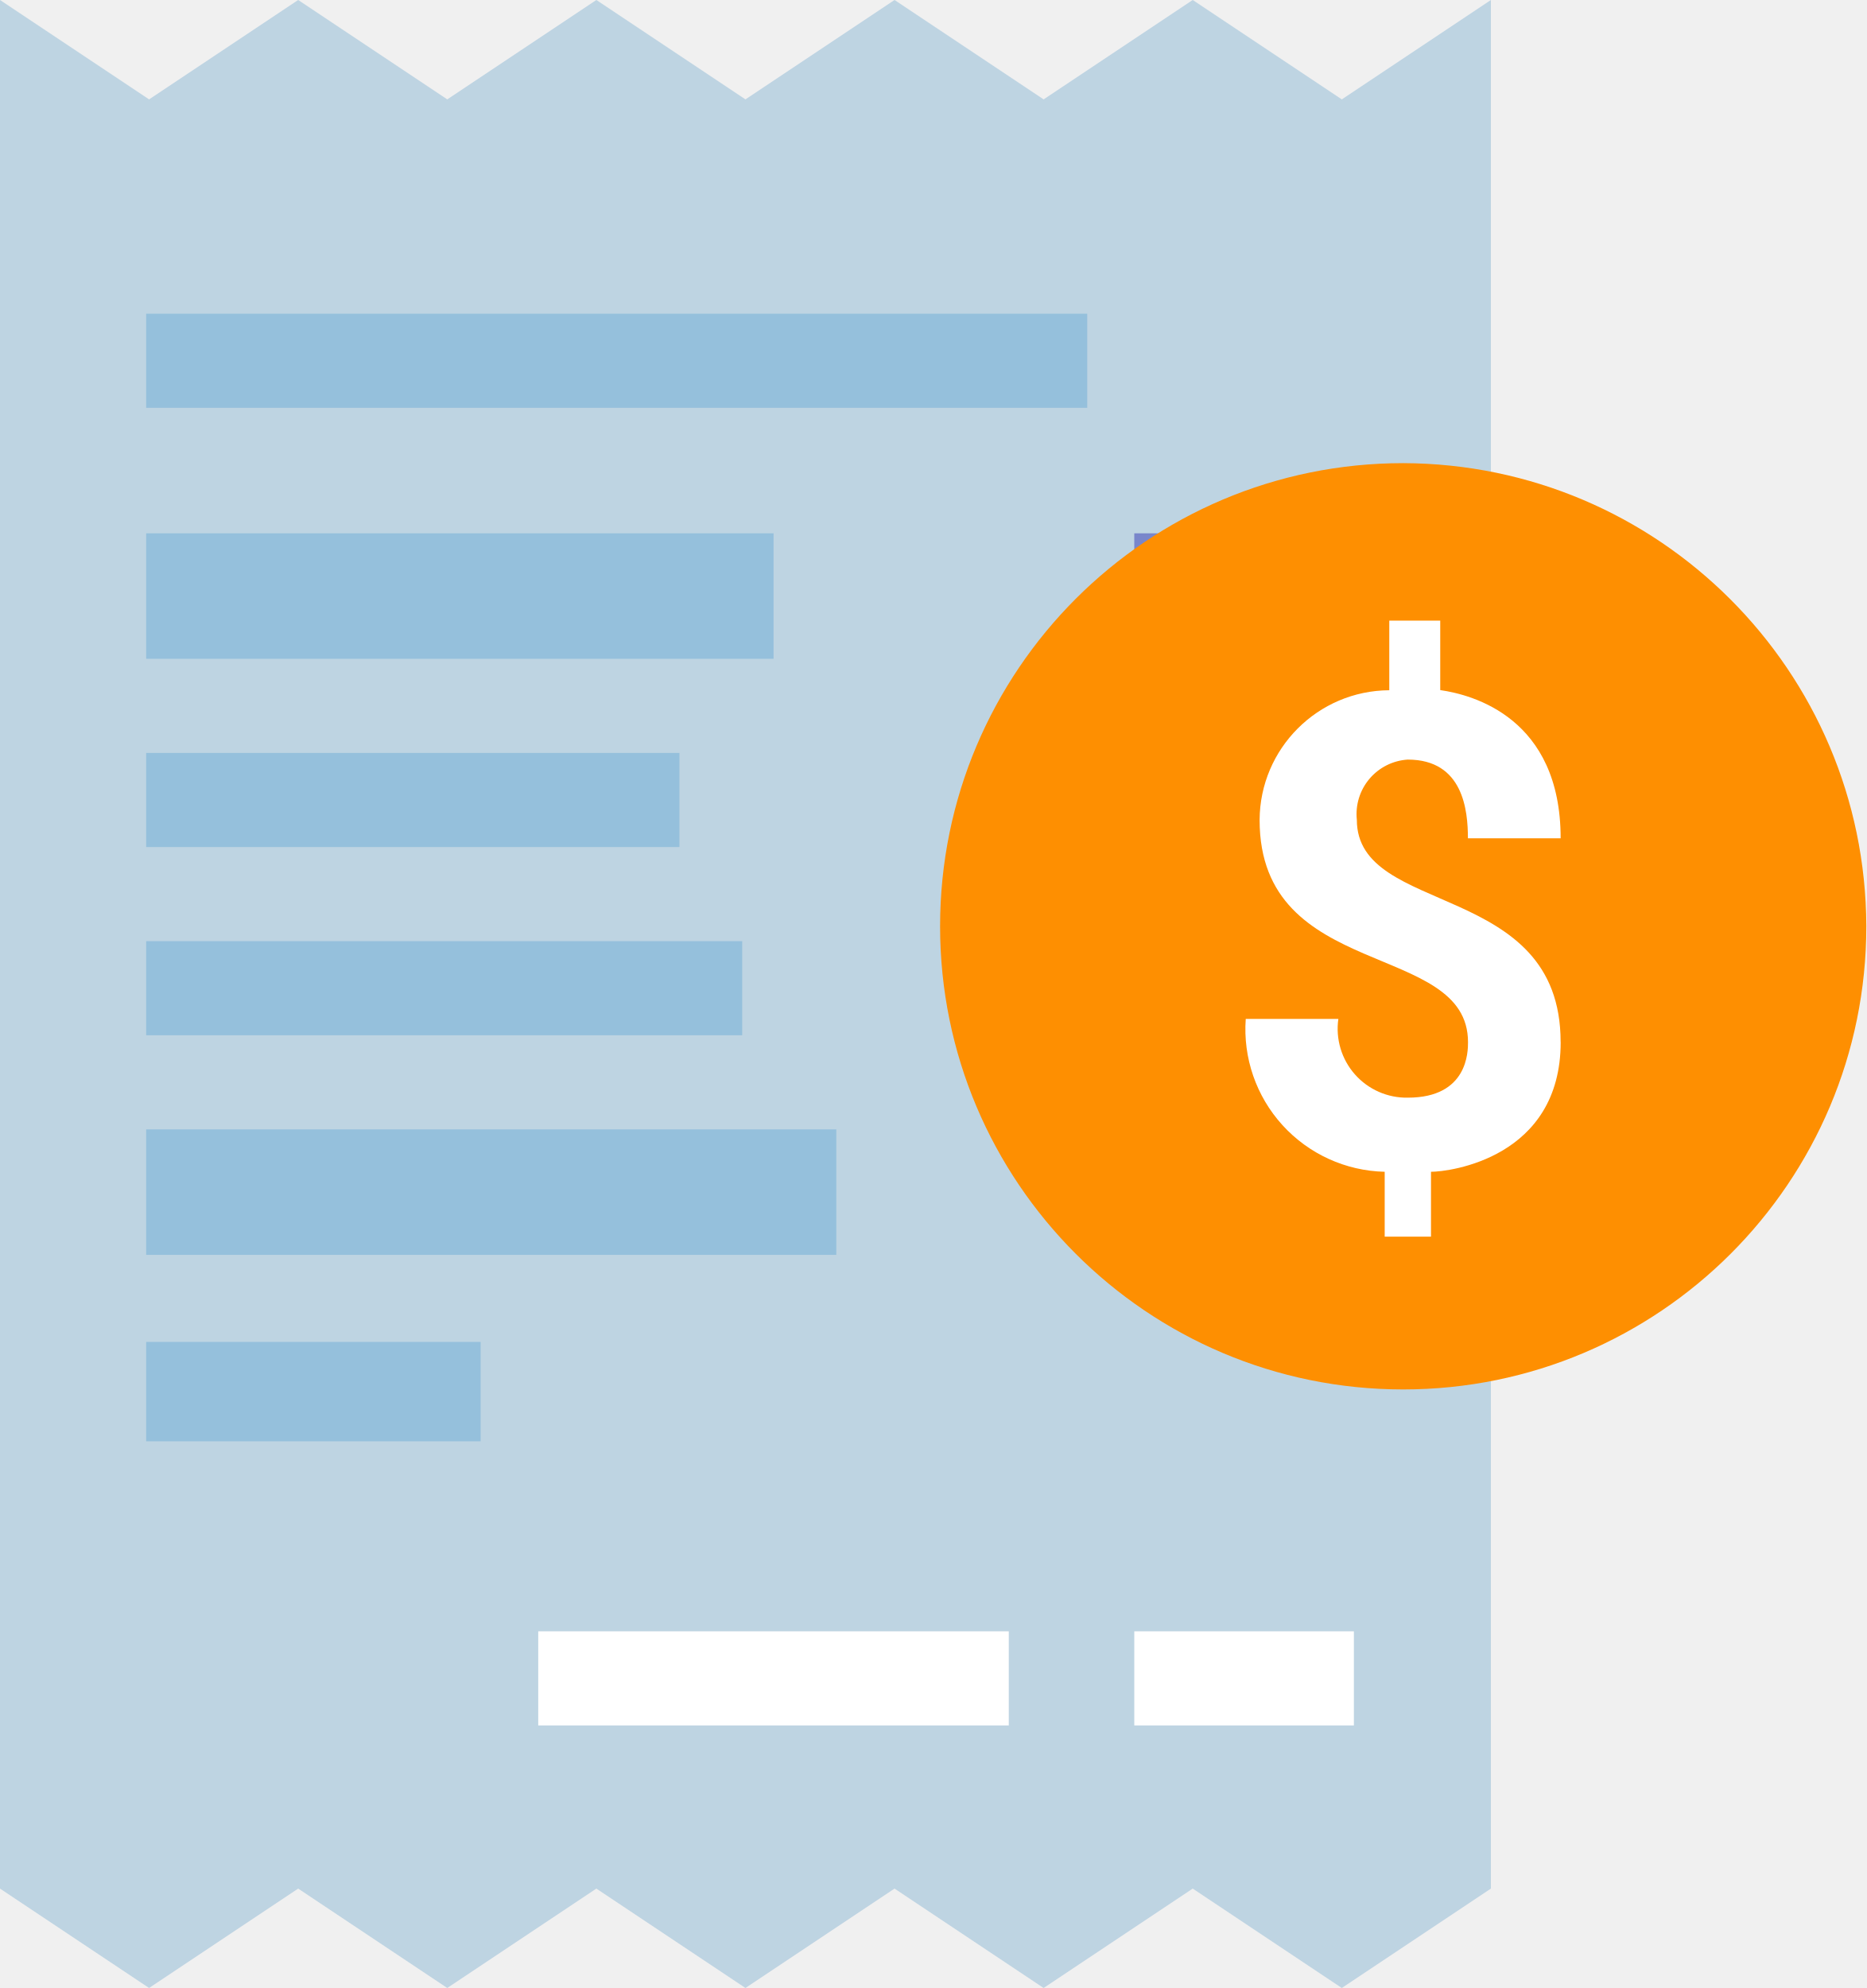
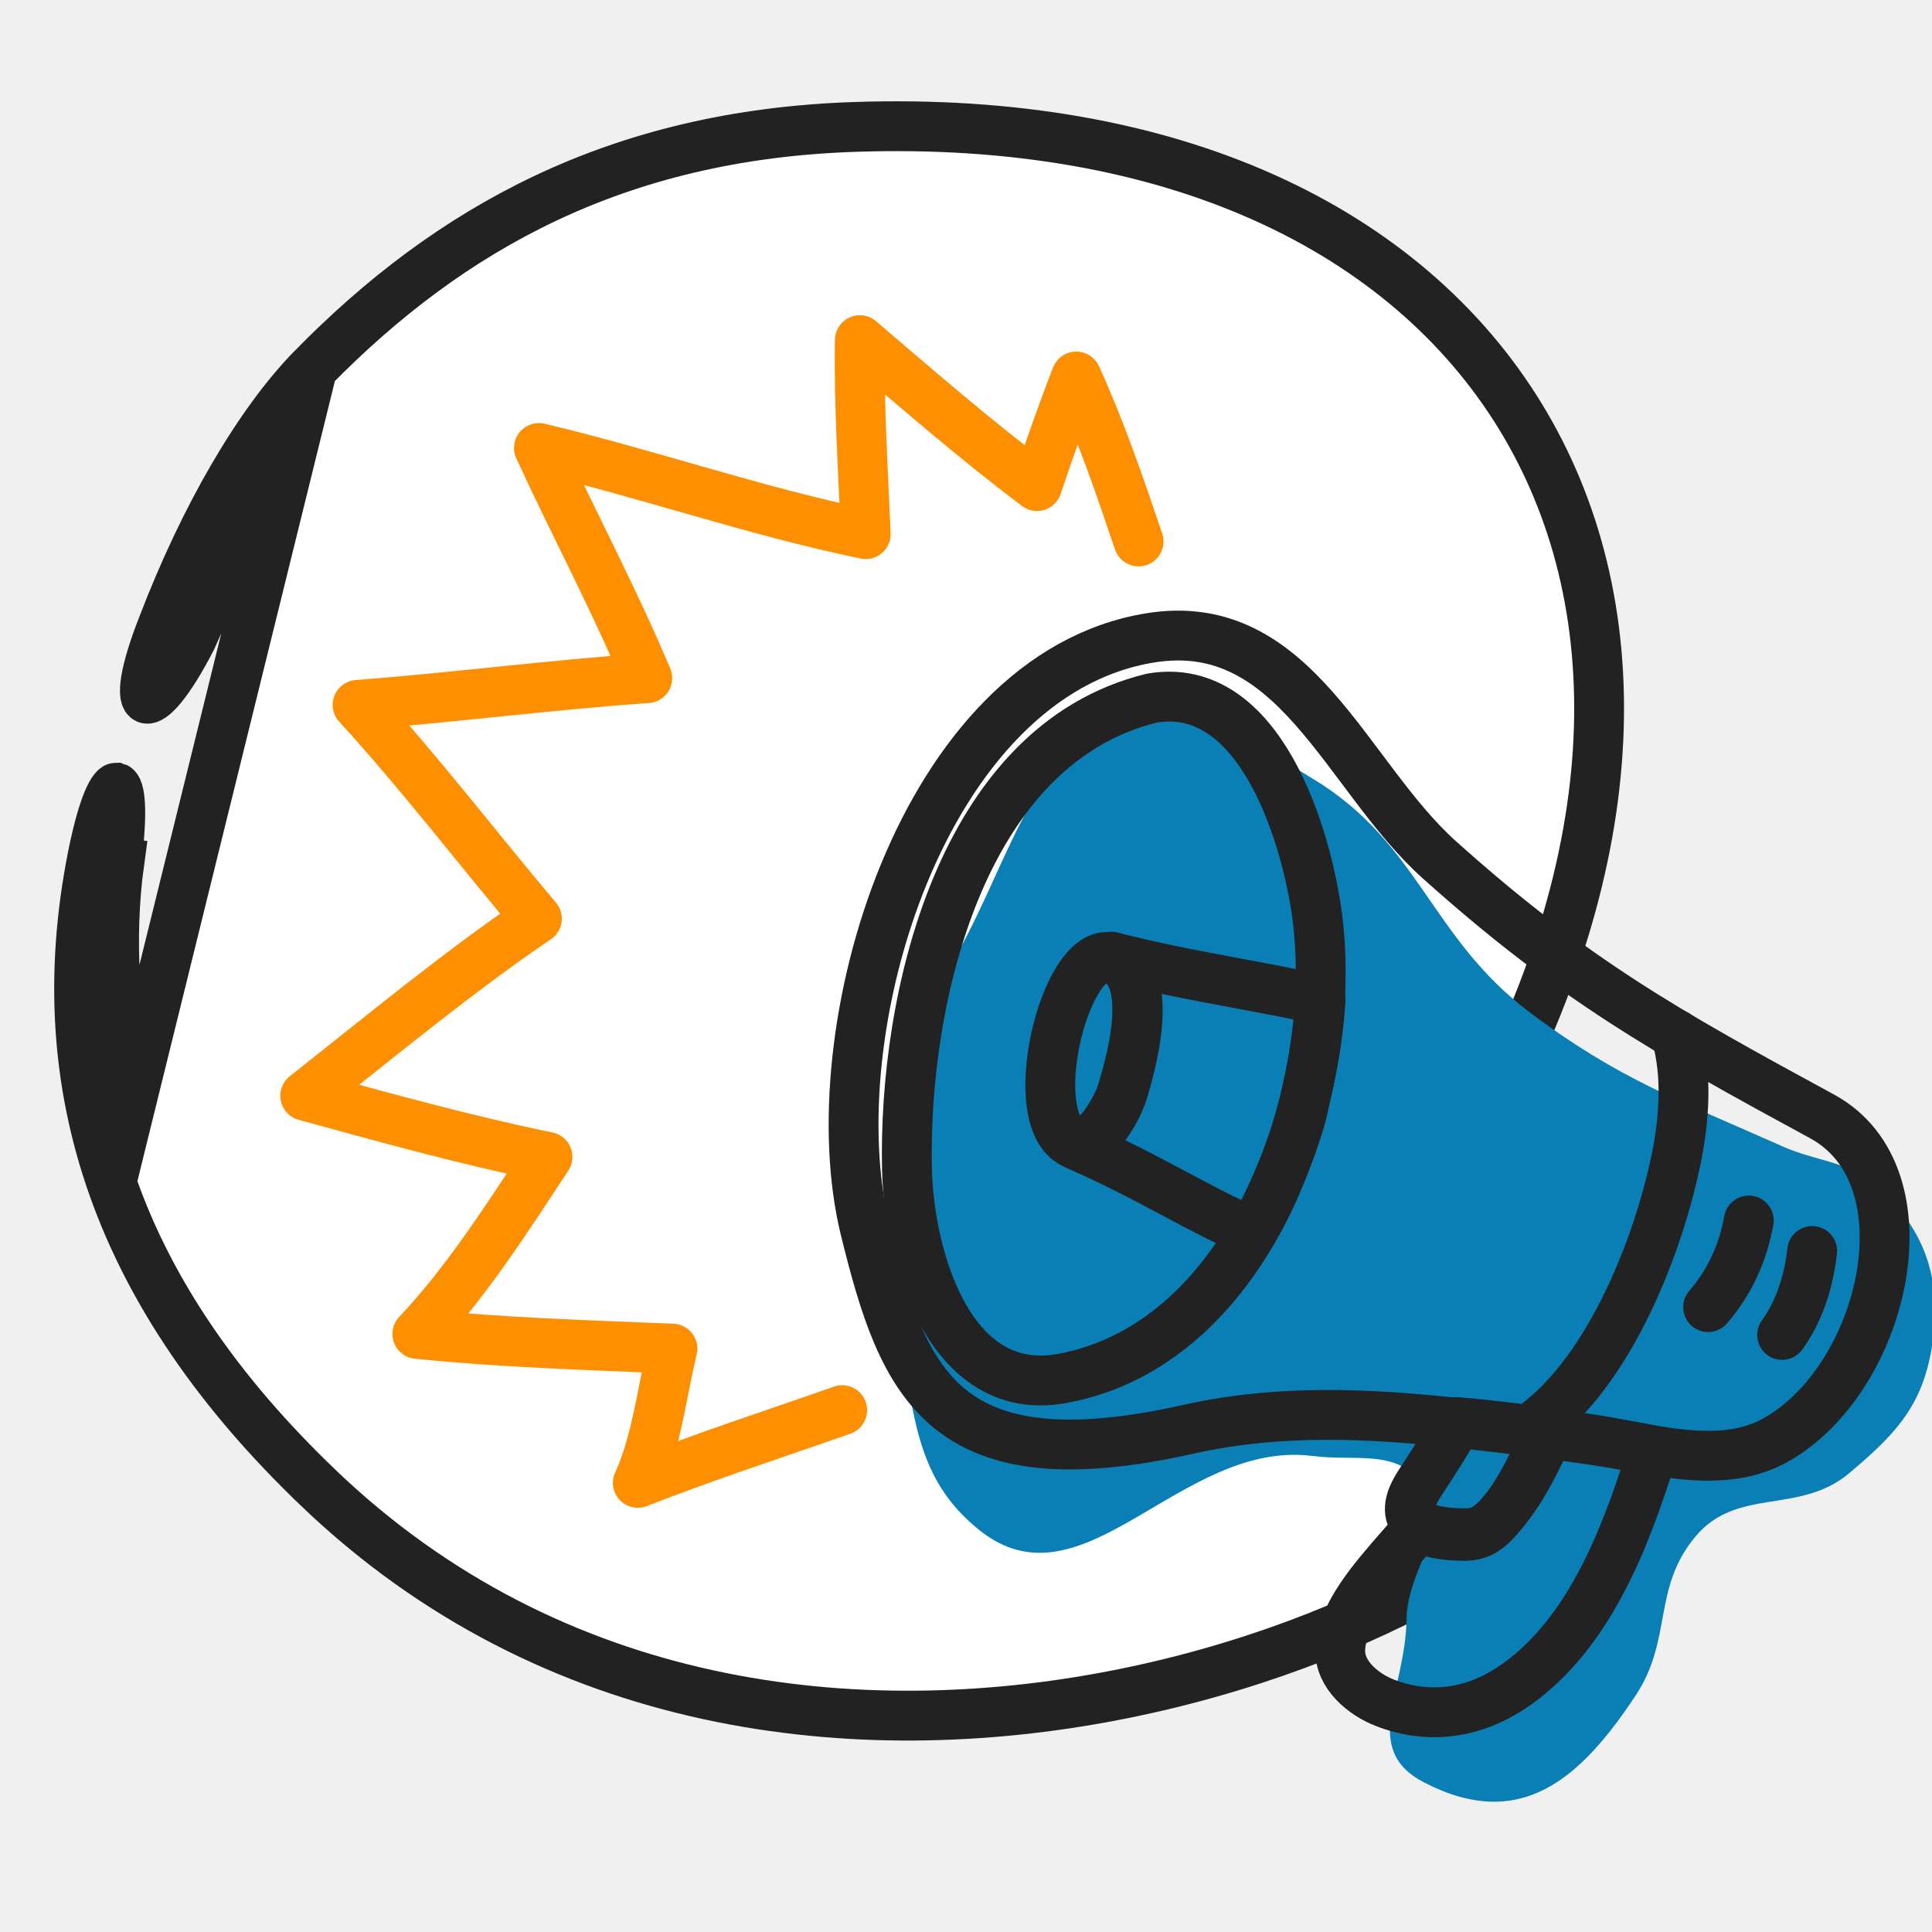
- <svg xmlns="http://www.w3.org/2000/svg" height="68" viewBox="0 0 63.842 68" width="63.842">
-   <path d="m63 4v64.6l-5.1 3.4-5.1-3.4-5.1 3.4-5.1-3.4-5.1 3.4-5.1-3.4-5.1 3.4-5.1-3.4-5.1 3.4-5.1-3.4v-64.6l5.1 3.4 5.1-3.4 5.1 3.4 5.1-3.4 5.1 3.4 5.1-3.4 5.1 3.4 5.1-3.4 5.1 3.4z" fill="#2980b9" opacity=".25" transform="translate(-12 -4)" />
-   <path d="m5 18.242h21.462v4.292h-21.462z" fill="#95c0dc" />
-   <path d="m38.801 18.242h7.512v4.292h-7.512z" fill="#7986cb" />
-   <path d="m5 25.754h18.242v3.219h-18.242z" fill="#95c0dc" />
-   <path d="m38.801 25.754h7.512v3.219h-7.512z" fill="#7986cb" />
-   <path d="m5 32.192h20.389v3.219h-20.389z" fill="#95c0dc" />
-   <path d="m38.801 32.192h7.512v3.219h-7.512z" fill="#7986cb" />
-   <path d="m5 38.631h23.608v4.292h-23.608z" fill="#95c0dc" />
-   <path d="m38.801 38.631h7.512v4.292h-7.512z" fill="#7986cb" />
-   <path d="m5 10.731h32.192v3.219h-32.192z" fill="#95c0dc" />
-   <path d="m38.801 55.8h7.512v3.219h-7.512z" fill="#fff" />
-   <path d="m18.412 55.8h16.096v3.219h-16.096z" fill="#fff" />
-   <path d="m26.441 31v3.4h-11.441v-3.4z" fill="#95c0dc" transform="translate(-10 14.9)" />
-   <path d="m33.684 29.842a15.842 15.842 0 1 1 -15.842-15.842 15.889 15.889 0 0 1 15.842 15.842" fill="#fe8f01" transform="translate(30.158 1.842)" />
-   <path d="m19.373 31.816c0 3.961-3.8 4.436-4.436 4.436v2.218h-1.584v-2.218a4.878 4.878 0 0 1 -4.753-5.228h3.168a2.357 2.357 0 0 0 2.376 2.693c2.059 0 2.059-1.584 2.059-1.9 0-3.485-7.129-2.059-7.129-7.6a4.461 4.461 0 0 1 4.436-4.436v-2.381h1.743v2.376c1.109.158 4.119.951 4.119 5.07h-3.172c0-.951-.158-2.693-2.059-2.693a1.868 1.868 0 0 0 -1.741 2.059c0 3.327 6.971 2.059 6.971 7.6" fill="#fff" transform="translate(34.014 3.829)" />
+ <svg xmlns="http://www.w3.org/2000/svg" width="72" height="72" viewBox="0 0 72 72" fill="none">
+   <g clip-path="url(#clip0_1_4545)">
+     <path d="M11.64 13.73L11.64 13.73C16.757 8.504 22.996 5.029 31.826 4.731L31.826 4.731C43.767 4.318 52.404 8.586 56.641 15.486C60.878 22.386 60.735 31.952 55.045 42.18C53.38 45.173 52.549 47.452 52.304 49.147C52.059 50.843 52.398 51.972 53.099 52.636C53.798 53.298 54.828 53.47 55.905 53.315C56.984 53.16 58.129 52.675 59.082 51.997L59.083 51.996C59.459 51.726 59.77 51.553 60.011 51.467C60.259 51.379 60.405 51.393 60.482 51.446C60.554 51.495 60.61 51.611 60.592 51.851C60.575 52.085 60.489 52.406 60.323 52.813C59.948 53.717 59.187 54.703 58.1 55.704C57.014 56.704 55.608 57.715 53.948 58.67C50.629 60.579 46.306 62.261 41.528 63.184C31.972 65.032 20.616 63.849 11.844 55.431L11.844 55.43C4.46 48.355 1.712 40.61 3.454 31.891C3.636 30.984 3.825 30.321 3.997 29.894C4.084 29.679 4.164 29.531 4.233 29.441C4.267 29.396 4.295 29.371 4.314 29.359C4.323 29.354 4.328 29.352 4.331 29.352C4.334 29.353 4.34 29.359 4.35 29.372C4.366 29.395 4.385 29.433 4.403 29.491C4.438 29.607 4.465 29.782 4.476 30.02C4.498 30.494 4.461 31.195 4.337 32.12C4.337 32.12 4.337 32.12 4.337 32.12L4.446 32.135C4.056 34.978 4.259 38.197 4.975 40.733L11.64 13.73ZM11.64 13.73C9.663 15.745 7.61 19.259 6.055 23.33L6.054 23.331C5.706 24.218 5.51 24.896 5.434 25.361C5.397 25.595 5.391 25.768 5.408 25.885C5.426 26.008 5.463 26.033 5.475 26.038C5.492 26.044 5.546 26.046 5.656 25.97C5.76 25.897 5.89 25.771 6.041 25.585C6.343 25.214 6.718 24.624 7.139 23.806L11.64 13.73Z" fill="white" stroke="#222222" stroke-width="1.857" />
+     <path d="M56.999 37.72C60.323 40.224 62.611 41.02 66.413 42.715C67.74 43.306 68.729 43.218 69.846 44.147C71.847 45.813 72.448 47.921 71.946 50.476C71.543 52.532 70.515 53.549 68.915 54.901C67.068 56.461 64.745 55.404 63.191 57.255C61.564 59.193 62.349 61.087 60.95 63.195C58.911 66.265 56.689 68.292 53.08 66.431C50.682 65.194 52.377 63.043 52.418 60.346C52.449 58.345 54.283 56.792 53.001 55.255C51.948 53.993 50.542 54.467 48.912 54.26C43.985 53.634 40.373 60.129 36.498 57.023C34.093 55.096 34.109 52.745 33.497 49.725C32.339 44.007 33.257 40.156 35.97 34.991C37.981 31.164 38.923 26.755 43.245 26.647C45.637 26.587 46.846 27.777 48.899 29.006C52.885 31.392 53.288 34.924 56.999 37.72Z" fill="#097FB5" />
+     <path fill-rule="evenodd" clip-rule="evenodd" d="M44.313 53.26C35.152 55.314 33.669 51.615 32.241 45.816C30.436 38.482 34.367 25.145 42.87 23.771C48.277 22.898 50.139 28.9 53.636 32.038C58.622 36.51 62.099 38.452 67.903 41.605C72.008 43.835 70.222 51.399 66.171 53.668C63.97 54.901 61.113 53.842 58.817 53.567C53.998 52.992 49.123 52.181 44.313 53.26V53.26Z" stroke="#222222" stroke-width="1.857" stroke-miterlimit="1.5" stroke-linecap="round" stroke-linejoin="round" />
+     <path d="M33.8 43.584C33.656 37.272 35.792 27.762 42.92 26.018C46.952 25.318 48.708 31.158 49.096 34.204C49.903 40.542 46.731 50.057 39.59 51.37C35.355 52.15 33.874 46.789 33.8 43.584Z" stroke="#222222" stroke-width="1.857" stroke-miterlimit="1.5" stroke-linecap="round" stroke-linejoin="round" />
+     <path fill-rule="evenodd" clip-rule="evenodd" d="M41.413 35.682C42.961 36.273 42.349 39.025 41.845 40.695C41.624 41.426 40.733 42.882 40.087 42.649C38.065 41.92 39.657 35.254 41.413 35.682Z" stroke="#222222" stroke-width="1.857" stroke-miterlimit="1.5" stroke-linecap="round" stroke-linejoin="round" />
+     <path d="M56.855 53.345C59.854 51.414 61.759 46.582 62.454 43.248C62.771 41.731 62.892 40.062 62.459 38.55" stroke="#222222" stroke-width="1.857" stroke-miterlimit="1.5" stroke-linecap="round" stroke-linejoin="round" />
+     <path d="M67.535 46.62C67.409 47.73 67.071 48.839 66.414 49.75" stroke="#222222" stroke-width="1.857" stroke-miterlimit="1.5" stroke-linecap="round" stroke-linejoin="round" />
+     <path d="M65.172 45.484C64.959 46.672 64.471 47.769 63.657 48.713" stroke="#222222" stroke-width="1.857" stroke-miterlimit="1.5" stroke-linecap="round" stroke-linejoin="round" />
+     <path d="M54.382 53.005C55.382 53.084 56.586 53.242 57.724 53.379C57.322 54.3 56.759 55.447 56.108 56.233C55.829 56.571 55.532 56.922 55.097 57.069C54.924 57.127 54.731 57.144 54.549 57.141C54.008 57.134 52.648 57.071 52.548 56.359C52.482 55.897 52.825 55.401 53.07 55.033C53.513 54.368 53.927 53.684 54.333 52.997" stroke="#222222" stroke-width="1.857" stroke-miterlimit="1.5" stroke-linecap="round" stroke-linejoin="round" />
+     <path d="M31.385 52.552C28.845 53.447 26.278 54.276 23.769 55.262C24.459 53.776 24.677 51.835 25.06 50.259C21.907 50.129 18.688 50.034 15.554 49.712C17.374 47.796 18.966 45.297 20.404 43.114C17.366 42.491 14.363 41.658 11.375 40.836C14.209 38.603 17.026 36.261 20.008 34.234C17.771 31.59 15.667 28.822 13.326 26.269C16.927 25.991 20.518 25.526 24.121 25.272C22.905 22.369 21.4 19.556 20.085 16.695C24.173 17.665 28.139 19.058 32.263 19.905C32.166 17.495 32.004 15.089 32.043 12.676C34.215 14.529 36.361 16.397 38.645 18.114C39.109 16.742 39.585 15.381 40.11 14.031C41.019 16.026 41.731 18.103 42.432 20.178" stroke="#fe8f01" stroke-width="1.857" stroke-miterlimit="1.5" stroke-linecap="round" stroke-linejoin="round" />
+     <path d="M57.622 53.428C57.229 54.362 56.679 55.524 56.042 56.32C55.769 56.661 55.478 57.018 55.051 57.166C54.881 57.225 54.692 57.241 54.513 57.238C54.128 57.232 53.322 57.195 52.868 56.901C52.669 57.142 52.447 57.395 52.218 57.656C51.184 58.837 49.99 60.201 49.947 61.478C49.916 62.42 50.817 63.155 51.623 63.463C53.369 64.131 55.077 63.815 56.577 62.728C59.218 60.814 60.534 57.41 61.486 54.421C61.489 54.412 61.492 54.402 61.496 54.392C61.525 54.3 61.572 54.155 61.592 54.059C60.413 53.803 58.924 53.593 57.622 53.428Z" stroke="#222222" stroke-width="1.857" stroke-miterlimit="1.5" stroke-linecap="round" stroke-linejoin="round" />
+     <path d="M41.415 35.65C42.948 36.27 42.328 39.012 41.816 40.681C41.605 41.367 40.799 42.69 40.157 42.673C40.155 42.679 40.153 42.684 40.151 42.69C41.535 43.295 42.649 43.888 43.718 44.457C44.678 44.968 45.601 45.46 46.649 45.922C47.519 44.534 48.374 42.141 48.536 41.407C48.57 41.254 48.603 41.105 48.636 40.959C48.894 39.804 49.108 38.845 49.215 37.258C48.219 37.037 47.163 36.839 46.096 36.64C44.505 36.342 42.89 36.04 41.415 35.65Z" stroke="#222222" stroke-width="1.857" stroke-miterlimit="1.5" stroke-linecap="round" stroke-linejoin="round" />
+   </g>
+   <defs>
+     <clipPath id="clip0_1_4545">
+       <rect width="72" height="72" fill="white" />
+     </clipPath>
+   </defs>
</svg>
